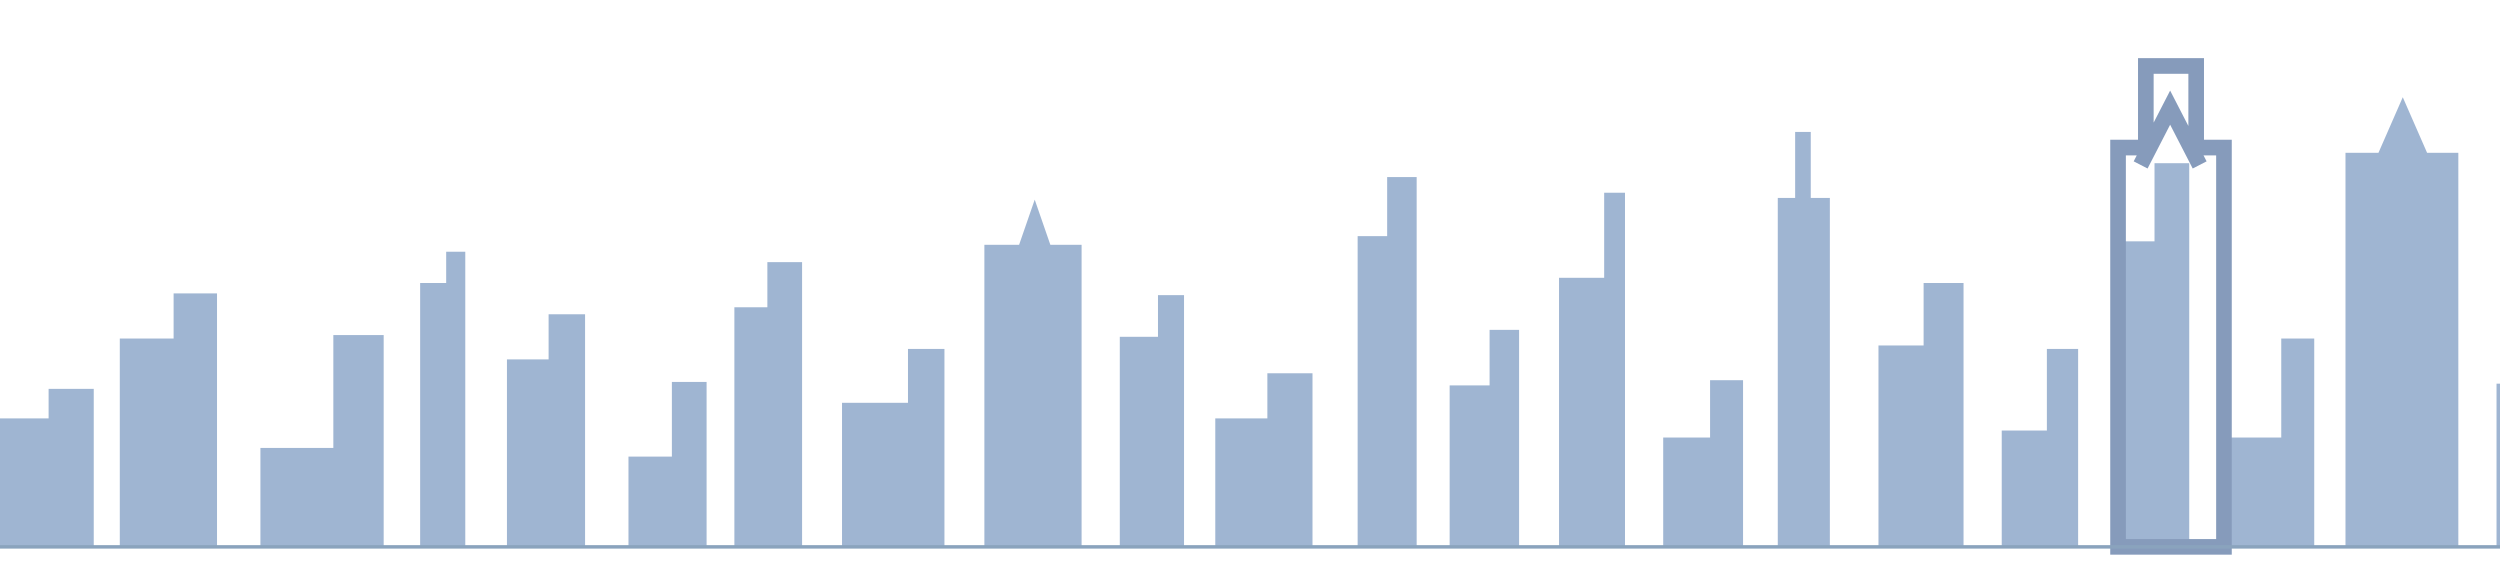
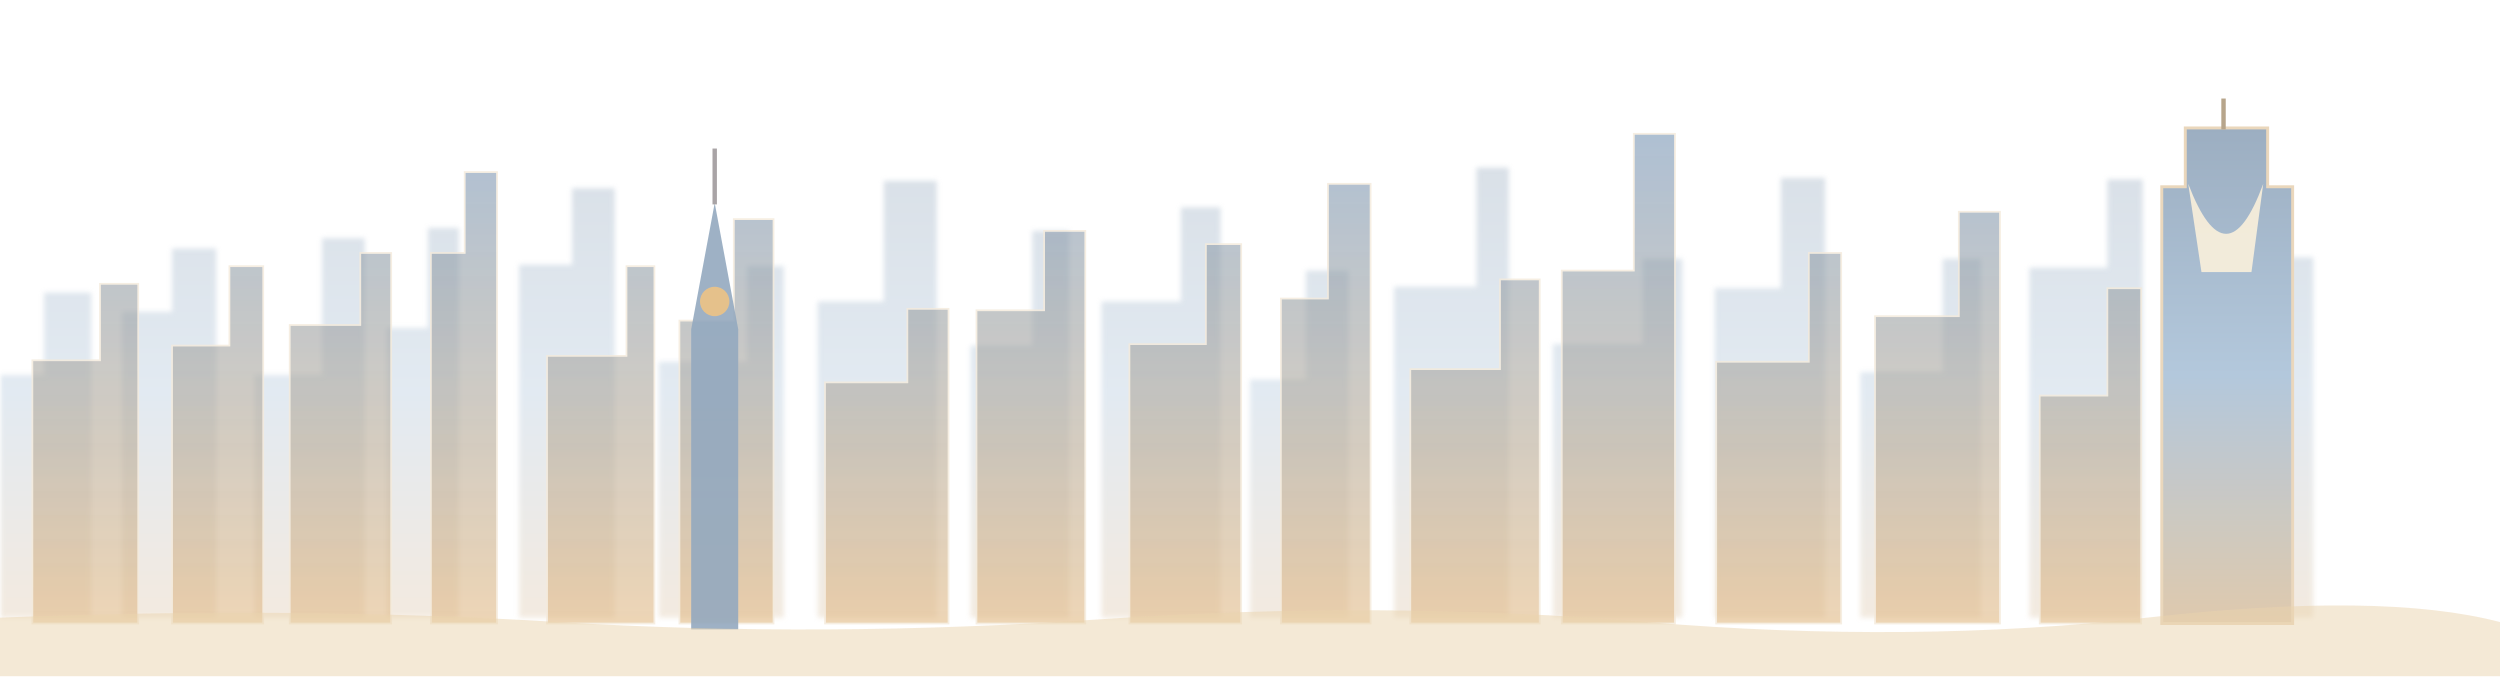
- <svg xmlns="http://www.w3.org/2000/svg" viewBox="0 0 1440 330" preserveAspectRatio="xMidYMax slice">
-   <g fill="#9fb5d2">
-     <path d="M0 315V241h28v-17h26v91H0zm69 0V195h31v-26h25v146H69zm81 0V258h42v-65h29v122H150zm92 0V163h15V145h11v170H242zm50 0V207h24V181h21v134h-45zm70 0V263h25v-43h20v95h-45zm61 0V177h19v-26h20v164h-39zm62 0V232h38v-31h21v114h-59zm82 0V141h20l9-26 9 26h18v174h-56zm78 0V194h22v-24h15v145h-37zm55 0V241h30V215h26v100h-56zm82 0V136h17v-34h17v213h-34zm53 0V222h23v-32h17v125h-40zm63 0V160h26v-49h12v204h-38zm60 0V252h27v-33h19v96h-46zm66 0V114h10V76h9v38h11v201h-30zm58 0V199h26v-36h23v152h-49zm71 0V248h26v-47h18v114h-44zm65 0V139h23V94h20v221h-43zm65 0V252h31v-57h19v120h-50zm68 0V88h19l14-32 14 32h18v227h-65zm87 0V221h28v-36h17v130h-45zm63 0V197h20v-50h17v168h-37z" />
+ <svg xmlns="http://www.w3.org/2000/svg" viewBox="0 0 1700 460" preserveAspectRatio="xMidYMax slice">
+   <defs>
+     <linearGradient id="a" x2="0" y2="1">
+       <stop stop-color="#9caec1" />
+       <stop offset=".5" stop-color="#b3c8dc" />
+       <stop offset="1" stop-color="#dfc9ad" />
+     </linearGradient>
+     <linearGradient id="b" x2="0" y2="1">
+       <stop stop-color="#7391b2" stop-opacity=".72" />
+       <stop offset="1" stop-color="#e3bd8b" stop-opacity=".8" />
+     </linearGradient>
+     <filter id="s">
+       <feGaussianBlur stdDeviation="1.8" />
+     </filter>
+   </defs>
+   <g opacity=".38" filter="url(#s)" fill="url(#a)">
+     <path d="M0 420V255h30v-56h32v221zm83 0V212h34v-43h30v251zm90 0V255h46v-93h29v258zm90 0V223h28v-68h21v265zm90 0V180h36v-52h29v292zm95 0V246h60v-65h25v239zm108 0V205h45v-82h36v297zm104 0V235h42v-78h25v263zm89 0V205h54v-64h27v279zm101 0V258h38v-74h29v236zm98 0V195h56v-81h22v306zm108 0V234h61v-58h27v244zm110 0V196h45v-75h30v299zm99 0V253h56v-77h26v244zm115 0V182h53v-60h24v298zm104 0V239h68v-64h21v245z" />
  </g>
-   <path d="M1220 315V85h16V38h29v47h16v230h-61zm13-220 17-33 17 33" stroke="#869bbb" stroke-width="9" fill="none" />
-   <path d="M0 315h1440" stroke="#8aa3bd" stroke-width="2" />
+   <g fill="url(#b)" stroke="#f4eadb" stroke-width="1.2" opacity=".80">
+     <path d="M22 424V245h46v-52h26v231zm95 0V235h39v-54h23v243zm80 0V221h48v-49h21v252zm96 0V172h23v-55h22v307zm79 0V242h54v-61h19v243zm90 0V218h37v-69h27v275zm99 0V260h56v-50h28v214zm103 0V211h46v-54h28v267zm104 0V234h52v-68h24v258zm103 0V203h32v-78h29v299zm88 0V251h61v-61h27v234zm103 0V184h49V91h28v333zm105 0V246h63v-74h22v252zm108 0V215h57v-71h28v280zm112 0V269h46v-73h23v228zm99 0V207h44v-73h23v290z" />
+   </g>
+   <path d="M470 428V224l16-86 16 86v204Z" fill="#93a9bf" opacity=".9" />
+   <path d="M486 139V101" stroke="#a9a4a6" stroke-width="3" />
+   <circle cx="486" cy="205" r="10" fill="#e5c18b" />
+   <path d="M1470 424V127h16V87h56v40h17v297Z" fill="url(#a)" stroke="#ead7bc" stroke-width="2" />
+   <path d="M1488 125q26 68 51 0l-8 60h-34Z" fill="#fff3dc" opacity=".85" />
+   <path d="M1512 88V67" stroke="#b7a58b" stroke-width="3" />
+   <path d="M0 420q200-8 380 3t370-2t370 2t340-3t240 3v37H0Z" fill="#ead3ae" opacity=".5" />
</svg>
